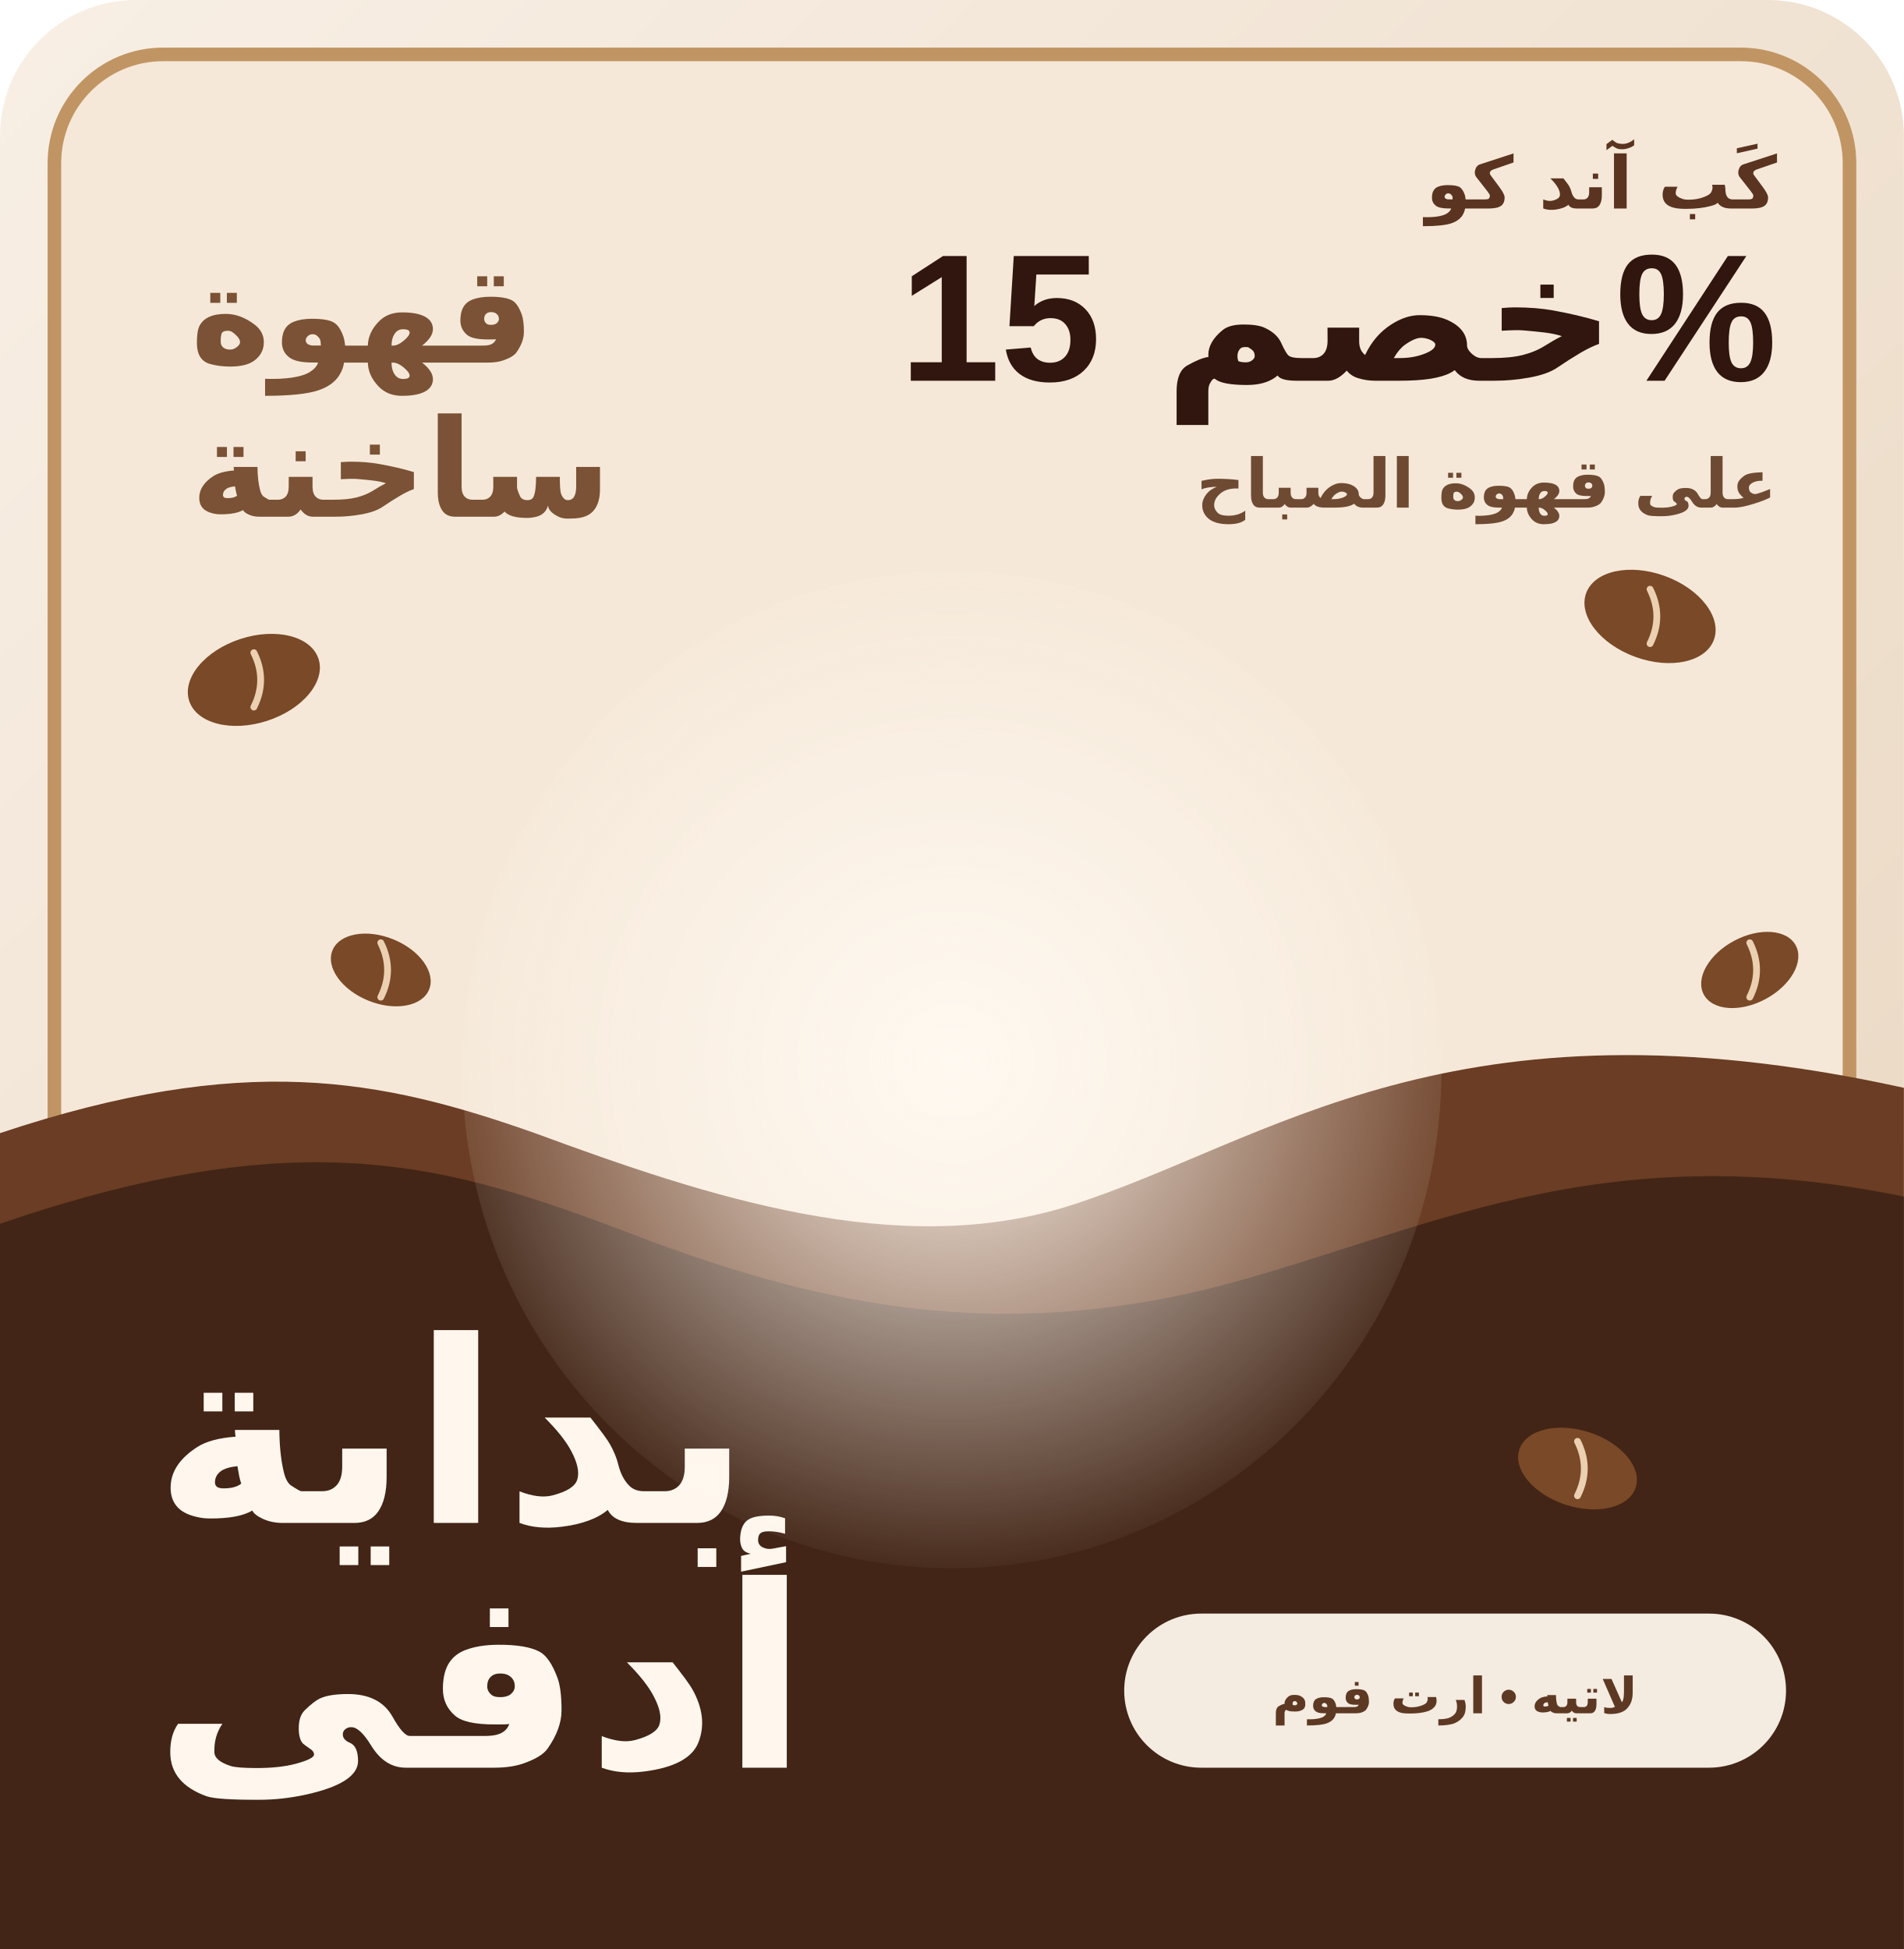
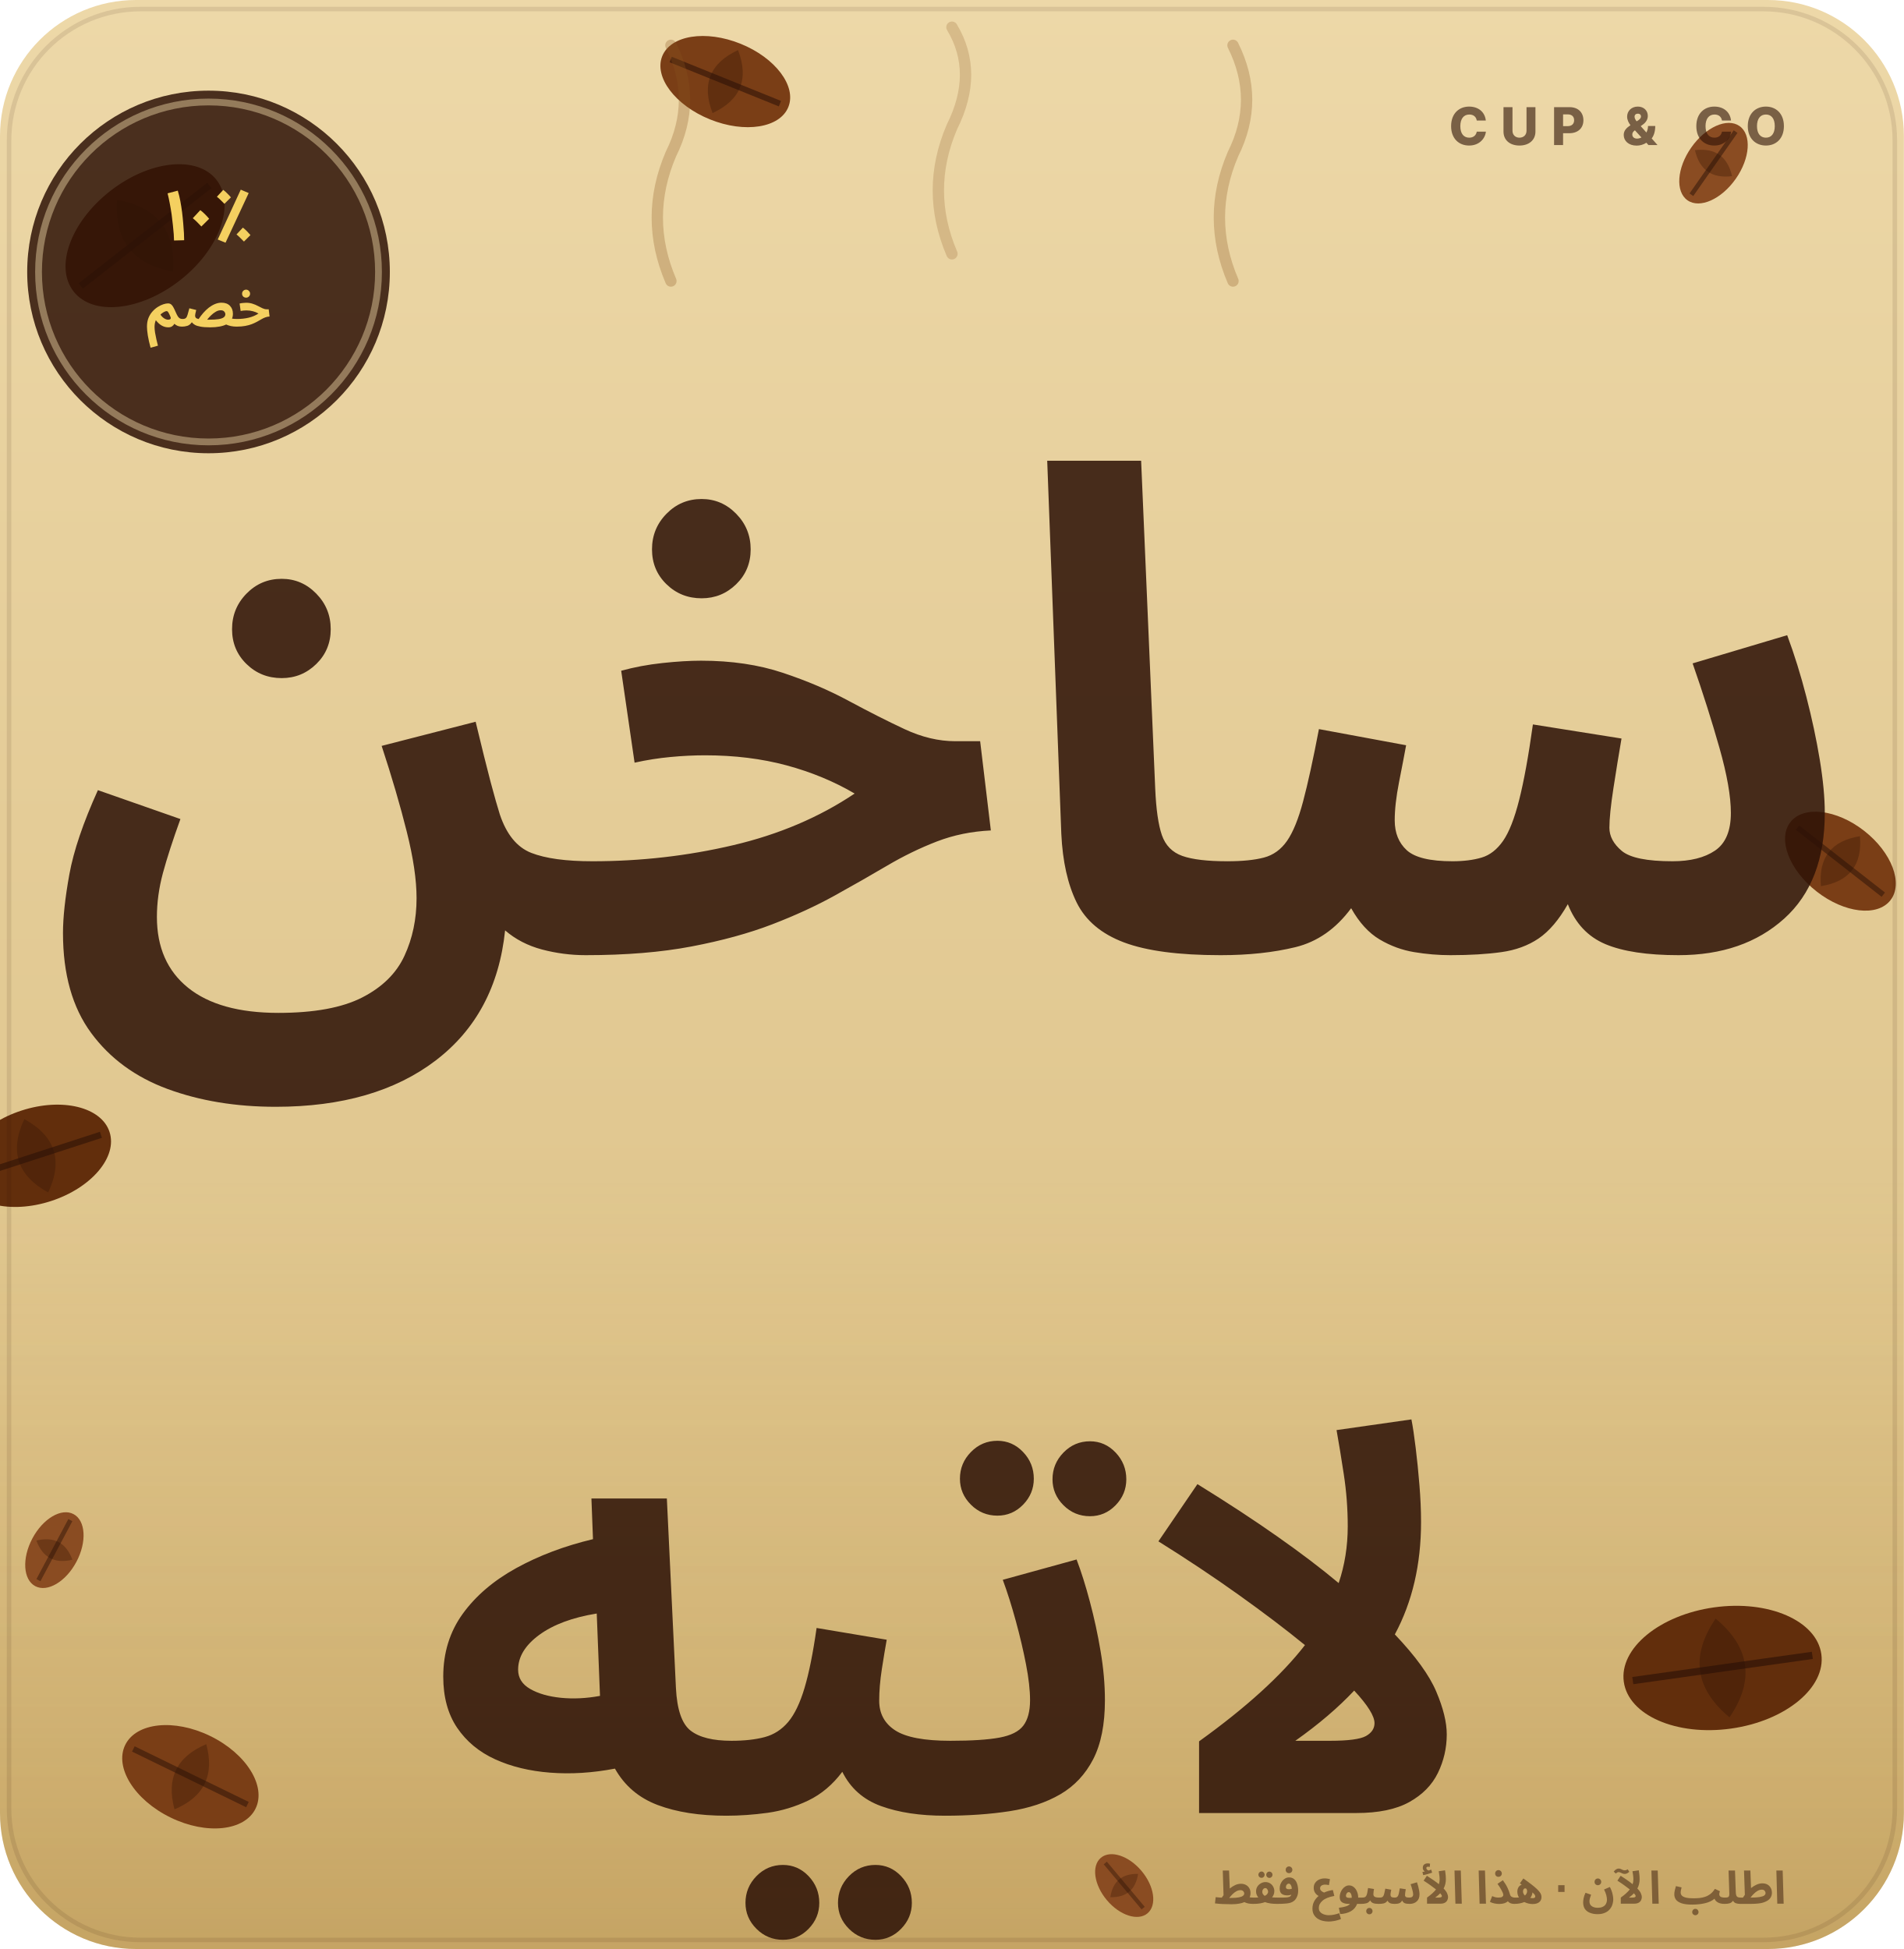
<svg xmlns="http://www.w3.org/2000/svg" width="420" height="430" viewBox="0 0 420 430" fill="none">
  <defs>
-     <linearGradient id="hotBgAr" x1="0" y1="0" x2="420" y2="430" gradientUnits="userSpaceOnUse">
-       <stop offset="0" stop-color="#F8EFE5" />
-       <stop offset="1" stop-color="#E8D5BE" />
+     <linearGradient id="bg" x1="0" y1="0" x2="0" y2="430" gradientUnits="userSpaceOnUse">
+       <stop offset="0%" stop-color="#EDD8A8" />
+       <stop offset="100%" stop-color="#D8BC80" />
    </linearGradient>
-     <radialGradient id="hotGlowAr" cx="0" cy="0" r="1" gradientUnits="userSpaceOnUse" gradientTransform="translate(210 234) rotate(90) scale(116 120)">
-       <stop offset="0" stop-color="#FFF9F1" stop-opacity="1" />
-       <stop offset="1" stop-color="#FFF9F1" stop-opacity="0" />
-     </radialGradient>
+     <linearGradient id="fade" x1="0" y1="260" x2="0" y2="430" gradientUnits="userSpaceOnUse">
+       <stop offset="0%" stop-color="#C8A050" stop-opacity="0" />
+       <stop offset="100%" stop-color="#9A6C20" stop-opacity="0.30" />
+     </linearGradient>
  </defs>
-   <rect width="420" height="430" rx="30" fill="url(#hotBgAr)" />
-   <rect x="12" y="12" width="396" height="406" rx="24" fill="#F5E8D8" stroke="#C19563" stroke-width="3" />
-   <path d="M0 250C54 232 84 238 118 250C156 264 198 278 236 266C280 252 320 218 420 240V430H0V250Z" fill="#6A3D24" />
-   <path d="M0 270C70 246 102 258 144 274C182 288 220 296 268 284C314 272 352 250 420 264V430H0V270Z" fill="#3A2014" fill-opacity="0.82" />
-   <text x="392" y="46" text-anchor="end" fill="#5A3420" font-family="Cairo, Arial, sans-serif" font-size="16" font-weight="700">كَب آند كو</text>
-   <text x="392" y="84" text-anchor="end" fill="#30160F" font-family="Cairo, Arial, sans-serif" font-size="40" font-weight="800">خصم 15%</text>
-   <text x="392" y="112" text-anchor="end" fill="#6F4A33" font-family="Cairo, Arial, sans-serif" font-size="15" font-weight="600">على قهوة الصباح</text>
-   <text x="34" y="336" fill="#FFF7EE" font-family="Arial Black, Cairo, sans-serif" font-size="56" font-weight="900" letter-spacing="1">بداية</text>
-   <text x="34" y="390" fill="#FFF7EE" font-family="Arial Black, Cairo, sans-serif" font-size="56" font-weight="900" letter-spacing="1">أدفى</text>
-   <text x="42" y="80" fill="#7B5235" font-family="Arial Black, Cairo, sans-serif" font-size="30" font-weight="900">قهوة</text>
-   <text x="42" y="114" fill="#7B5235" font-family="Arial Black, Cairo, sans-serif" font-size="30" font-weight="900">ساخنة</text>
-   <ellipse cx="210" cy="236" rx="108" ry="110" fill="url(#hotGlowAr)" />
-   <g fill="#7A4927">
-     <ellipse cx="56" cy="150" rx="15" ry="9.5" transform="rotate(-18 56 150)" />
-     <ellipse cx="84" cy="214" rx="11.5" ry="7.3" transform="rotate(22 84 214)" />
-     <ellipse cx="364" cy="136" rx="15" ry="9.5" transform="rotate(20 364 136)" />
-     <ellipse cx="386" cy="214" rx="11.5" ry="7.3" transform="rotate(-28 386 214)" />
-     <ellipse cx="348" cy="324" rx="13.5" ry="8.4" transform="rotate(18 348 324)" />
+   <rect width="420" height="430" rx="30" fill="url(#bg)" />
+   <rect width="420" height="430" rx="30" fill="url(#fade)" />
+   <g transform="translate(32,52) rotate(-38)">
+     <ellipse rx="20" ry="12.5" fill="#622E0C" />
+     <path d="M0,-10 Q9,0 0,10 Q-9,0 0,-10Z" fill="#3D1A06" opacity="0.45" />
+     <line x1="-18" y1="0" x2="18" y2="0" stroke="#281006" stroke-width="1.5" stroke-opacity="0.6" />
  </g>
-   <g stroke="#EBD0B1" stroke-width="1.5" stroke-linecap="round">
-     <path d="M56 144C58 148 58 152 56 156" />
-     <path d="M84 208C86 212 86 216 84 220" />
-     <path d="M364 130C366 134 366 138 364 142" />
-     <path d="M386 208C388 212 388 216 386 220" />
-     <path d="M348 318C350 322 350 326 348 330" />
+   <g transform="translate(160,18) rotate(22)">
+     <ellipse rx="15" ry="9" fill="#7A3E16" />
+     <path d="M0,-7.5 Q7,0 0,7.5 Q-7,0 0,-7.5Z" fill="#3D1A06" opacity="0.4" />
+     <line x1="-13" y1="0" x2="13" y2="0" stroke="#281006" stroke-width="1.3" stroke-opacity="0.55" />
  </g>
-   <rect x="248" y="356" width="146" height="34" rx="17" fill="#FFF7EE" fill-opacity="0.94" />
-   <text x="321" y="378" text-anchor="middle" fill="#5D3923" font-family="Cairo, Arial, sans-serif" font-size="11" font-weight="800">لاتيه • ارت فوم</text>
+   <g transform="translate(378,36) rotate(-55)">
+     <ellipse rx="10" ry="6" fill="#8A4C22" />
+     <path d="M0,-5 Q4.5,0 0,5 Q-4.5,0 0,-5Z" fill="#3D1A06" opacity="0.38" />
+     <line x1="-8.5" y1="0" x2="8.5" y2="0" stroke="#281006" stroke-width="1" stroke-opacity="0.5" />
+   </g>
+   <g transform="translate(406,190) rotate(38)">
+     <ellipse rx="14" ry="8.5" fill="#7A3E16" />
+     <path d="M0,-7 Q6.5,0 0,7 Q-6.5,0 0,-7Z" fill="#3D1A06" opacity="0.4" />
+     <line x1="-12" y1="0" x2="12" y2="0" stroke="#281006" stroke-width="1.2" stroke-opacity="0.5" />
+   </g>
+   <g transform="translate(8,255) rotate(-18)">
+     <ellipse rx="17" ry="10.5" fill="#622E0C" />
+     <path d="M0,-8.5 Q8,0 0,8.5 Q-8,0 0,-8.5Z" fill="#3D1A06" opacity="0.45" />
+     <line x1="-15" y1="0" x2="15" y2="0" stroke="#281006" stroke-width="1.4" stroke-opacity="0.55" />
+   </g>
+   <g transform="translate(380,368) rotate(-8)">
+     <ellipse rx="22" ry="13.5" fill="#622E0C" />
+     <path d="M0,-11 Q10,0 0,11 Q-10,0 0,-11Z" fill="#3D1A06" opacity="0.5" />
+     <line x1="-20" y1="0" x2="20" y2="0" stroke="#281006" stroke-width="1.6" stroke-opacity="0.6" />
+   </g>
+   <g transform="translate(42,392) rotate(26)">
+     <ellipse rx="16" ry="10" fill="#7A3E16" />
+     <path d="M0,-8 Q7,0 0,8 Q-7,0 0,-8Z" fill="#3D1A06" opacity="0.4" />
+     <line x1="-14" y1="0" x2="14" y2="0" stroke="#281006" stroke-width="1.3" stroke-opacity="0.5" />
+   </g>
+   <g transform="translate(12,342) rotate(-62)">
+     <ellipse rx="9" ry="5.5" fill="#8A4C22" />
+     <path d="M0,-4.5 Q4,0 0,4.5 Q-4,0 0,-4.5Z" fill="#3D1A06" opacity="0.38" />
+     <line x1="-7.5" y1="0" x2="7.5" y2="0" stroke="#281006" stroke-width="1" stroke-opacity="0.45" />
+   </g>
+   <g transform="translate(248,416) rotate(50)">
+     <ellipse rx="8" ry="5" fill="#8A4C22" />
+     <path d="M0,-4 Q3.5,0 0,4 Q-3.5,0 0,-4Z" fill="#3D1A06" opacity="0.35" />
+     <line x1="-6.5" y1="0" x2="6.5" y2="0" stroke="#281006" stroke-width="0.9" stroke-opacity="0.4" />
+   </g>
+   <path d="M148,62 Q142,48 148,34 Q154,22 148,10" stroke="#8A5220" stroke-width="2.5" stroke-opacity="0.28" stroke-linecap="round" fill="none" />
+   <path d="M210,56 Q204,42 210,28 Q216,16 210,6" stroke="#8A5220" stroke-width="2.5" stroke-opacity="0.22" stroke-linecap="round" fill="none" />
+   <path d="M272,62 Q266,48 272,34 Q278,22 272,10" stroke="#8A5220" stroke-width="2.5" stroke-opacity="0.28" stroke-linecap="round" fill="none" />
+   <text x="210" y="210" text-anchor="middle" font-family="'Noto Sans Arabic', 'Cairo', 'Arabic Typesetting', Arial, sans-serif" font-size="148" font-weight="900" fill="#2E1206" fill-opacity="0.86">ساخن</text>
+   <text x="210" y="400" text-anchor="middle" font-family="'Noto Sans Arabic', 'Cairo', 'Arabic Typesetting', Arial, sans-serif" font-size="118" font-weight="900" fill="#2E1206" fill-opacity="0.86">لاتيه</text>
+   <text x="394" y="32" text-anchor="end" font-family="'Sora', 'Inter', 'Arial', sans-serif" font-size="11.5" font-weight="800" fill="#2E1206" fill-opacity="0.60" letter-spacing="2.8">CUP &amp; CO</text>
+   <circle cx="46" cy="60" r="40" fill="#2E1206" fill-opacity="0.85" />
+   <circle cx="46" cy="60" r="37.5" fill="none" stroke="#EDD8A8" stroke-width="1.5" stroke-opacity="0.45" />
+   <text x="46" y="53" text-anchor="middle" font-family="'Noto Sans Arabic', Cairo, sans-serif" font-size="16" font-weight="900" fill="#F4D060">١٠٪</text>
+   <text x="46" y="72" text-anchor="middle" font-family="'Noto Sans Arabic', Cairo, sans-serif" font-size="12" font-weight="900" fill="#F4D060">خصم</text>
+   <text x="394" y="420" text-anchor="end" font-family="'Noto Sans Arabic', Cairo, Arial, sans-serif" font-size="10" font-weight="700" fill="#2E1206" fill-opacity="0.48">اطلب الآن · هذا الأسبوع فقط</text>
+   <rect x="2" y="2" width="416" height="426" rx="29" stroke="#2E1206" stroke-width="1" stroke-opacity="0.10" fill="none" />
</svg>
